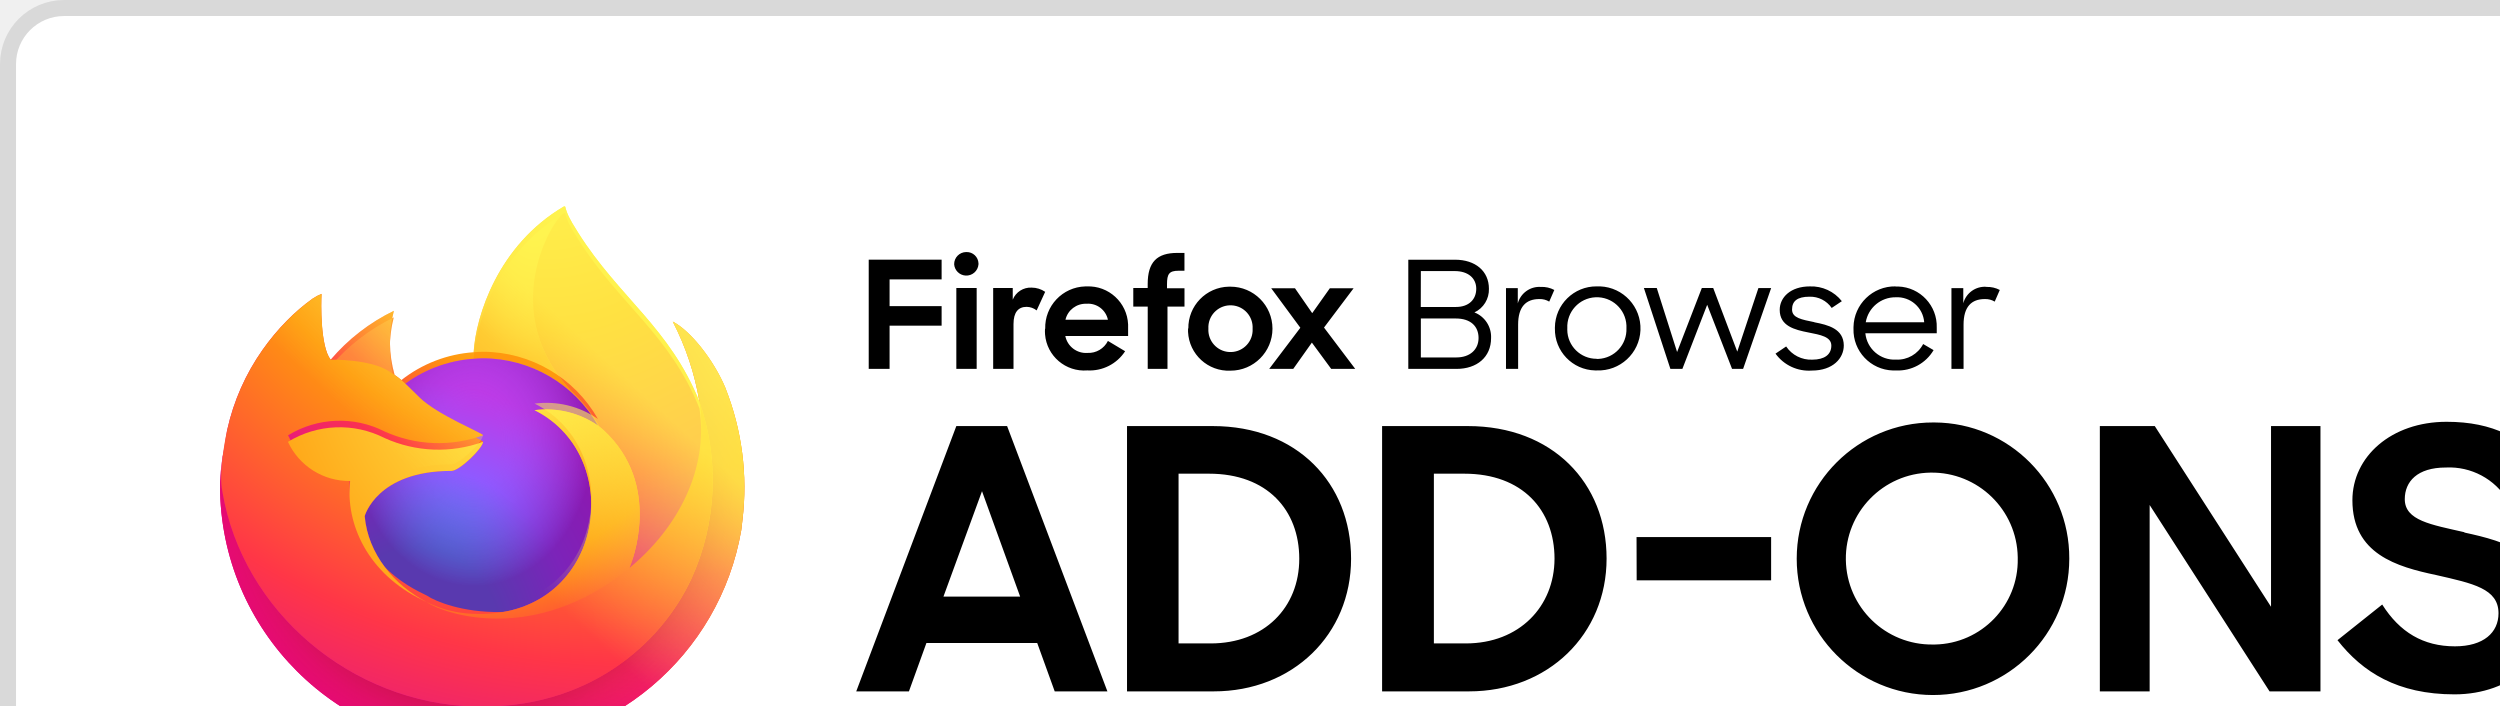
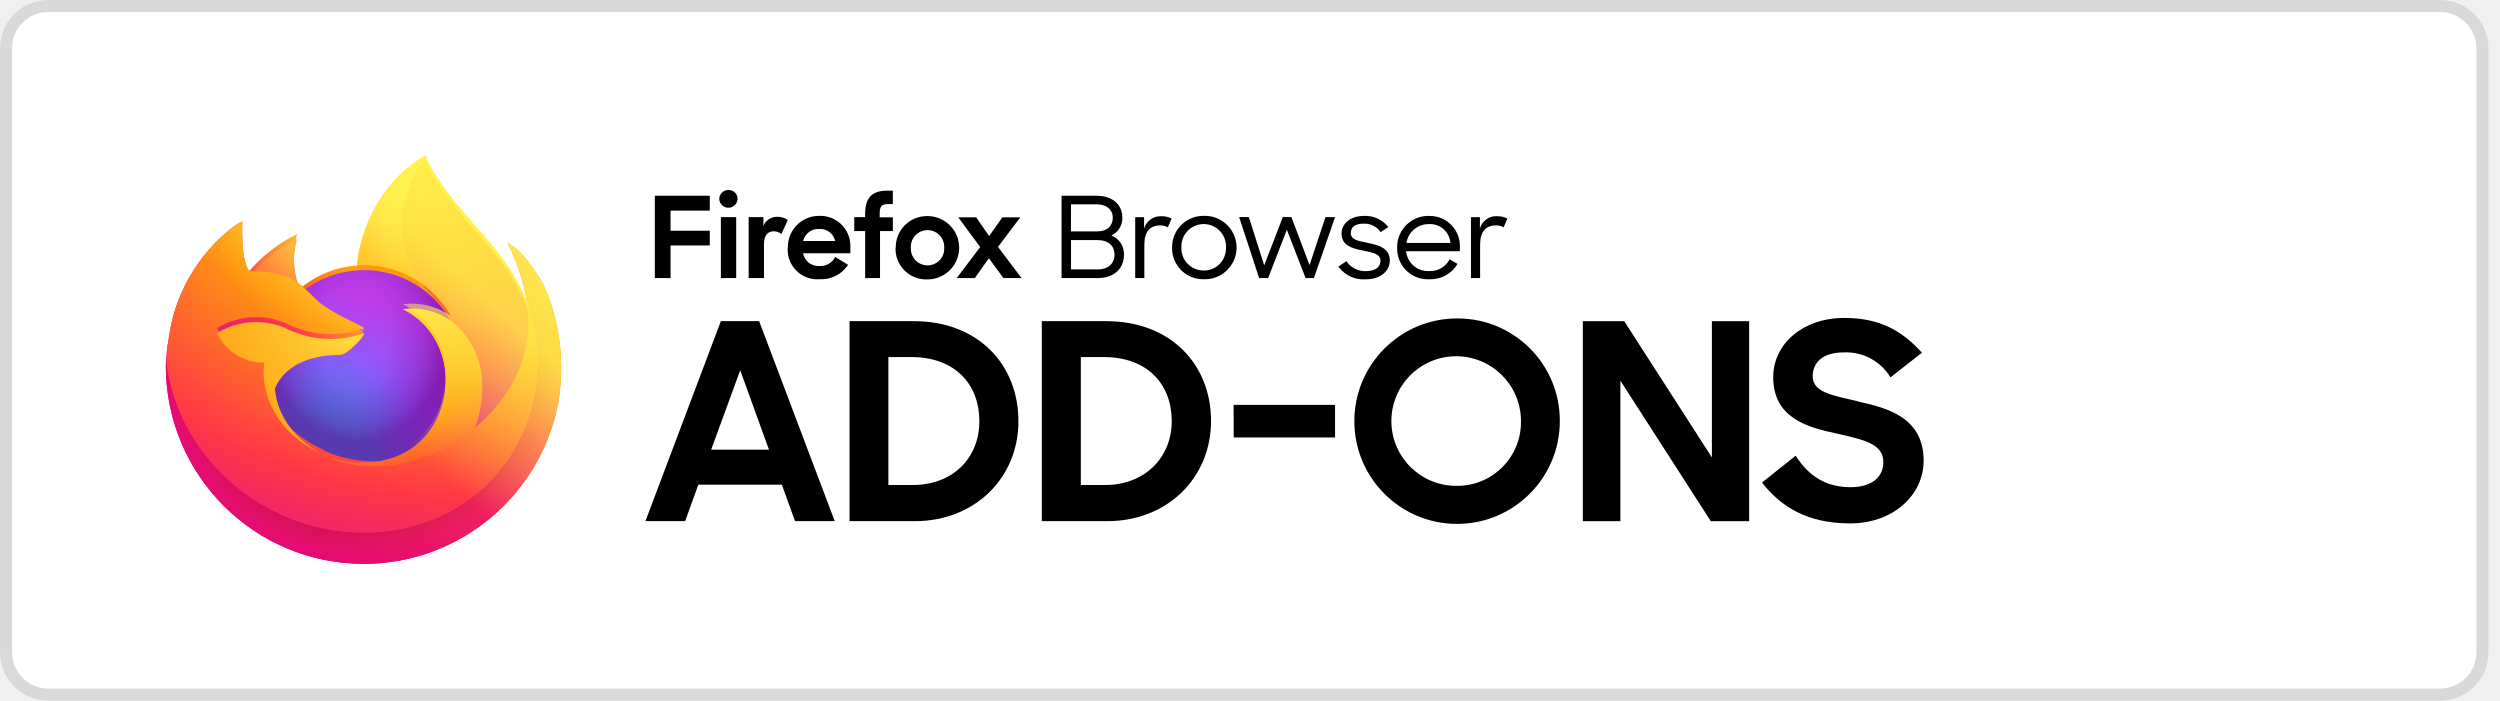
- <svg xmlns="http://www.w3.org/2000/svg" width="156" height="44" viewBox="0 0 156 44" fill="none">
-   <rect x="0.5" y="0.5" width="205" height="57" rx="3.5" fill="white" />
-   <rect x="0.5" y="0.5" width="205" height="57" rx="3.5" stroke="#D9D9D9" />
-   <path d="M45.269 24.216C44.557 22.504 43.114 20.654 41.982 20.069C42.789 21.63 43.349 23.307 43.642 25.042L43.645 25.069C41.792 20.451 38.651 18.589 36.086 14.534C35.954 14.328 35.826 14.118 35.701 13.907C35.637 13.797 35.576 13.683 35.52 13.57C35.414 13.363 35.331 13.146 35.275 12.92C35.275 12.899 35.259 12.88 35.238 12.878C35.229 12.875 35.218 12.875 35.208 12.878C35.206 12.878 35.203 12.882 35.2 12.883C35.197 12.885 35.192 12.888 35.189 12.89L35.195 12.878C31.08 15.288 29.685 19.747 29.555 21.979C27.912 22.093 26.341 22.698 25.046 23.717C24.912 23.603 24.77 23.496 24.624 23.397C24.251 22.09 24.235 20.707 24.578 19.394C23.067 20.126 21.723 21.163 20.635 22.442H20.627C19.978 21.619 20.024 18.906 20.061 18.338C19.869 18.414 19.685 18.512 19.514 18.627C18.941 19.037 18.405 19.496 17.912 19.998C17.35 20.566 16.838 21.182 16.381 21.835C15.328 23.328 14.581 25.016 14.182 26.798L14.16 26.907C14.099 27.246 14.046 27.589 13.998 27.93C13.998 27.942 13.995 27.954 13.995 27.965C13.851 28.71 13.763 29.466 13.73 30.222V30.307C13.738 39.355 21.078 46.683 30.126 46.675C38.094 46.669 44.902 40.93 46.256 33.077C46.283 32.866 46.306 32.656 46.33 32.443C46.667 29.654 46.302 26.826 45.267 24.214L45.269 24.216ZM26.387 37.038C26.464 37.075 26.536 37.115 26.614 37.15L26.626 37.157C26.546 37.118 26.467 37.078 26.387 37.038ZM43.645 25.072V25.056L43.648 25.074H43.645V25.072Z" fill="url(#paint0_linear_4745_283)" />
-   <path d="M45.269 24.216C44.557 22.504 43.114 20.654 41.982 20.069C42.789 21.63 43.349 23.307 43.642 25.042V25.058L43.645 25.075C44.907 28.688 44.725 32.65 43.134 36.131C41.258 40.16 36.712 44.288 29.598 44.088C21.912 43.87 15.142 38.166 13.877 30.696C13.646 29.518 13.877 28.92 13.992 27.963C13.834 28.707 13.746 29.464 13.728 30.224V30.309C13.736 39.357 21.077 46.685 30.125 46.677C38.093 46.67 44.901 40.931 46.254 33.078C46.282 32.867 46.304 32.658 46.328 32.445C46.666 29.656 46.301 26.827 45.266 24.216H45.269Z" fill="url(#paint1_radial_4745_283)" />
-   <path d="M45.269 24.216C44.557 22.504 43.114 20.654 41.982 20.069C42.789 21.63 43.349 23.307 43.642 25.042V25.058L43.645 25.075C44.907 28.688 44.725 32.65 43.134 36.131C41.258 40.16 36.712 44.288 29.598 44.088C21.912 43.87 15.142 38.166 13.877 30.696C13.646 29.518 13.877 28.92 13.992 27.963C13.834 28.707 13.746 29.464 13.728 30.224V30.309C13.736 39.357 21.077 46.685 30.125 46.677C38.093 46.67 44.901 40.931 46.254 33.078C46.282 32.867 46.304 32.658 46.328 32.445C46.666 29.656 46.301 26.827 45.266 24.216H45.269Z" fill="url(#paint2_radial_4745_283)" />
-   <path d="M37.307 26.554C37.342 26.579 37.376 26.603 37.41 26.629C36.998 25.899 36.486 25.23 35.888 24.645C30.797 19.552 34.554 13.603 35.187 13.301L35.194 13.291C31.078 15.701 29.683 20.16 29.554 22.392C29.744 22.379 29.934 22.363 30.13 22.363C33.102 22.368 35.842 23.97 37.307 26.555V26.554Z" fill="url(#paint3_radial_4745_283)" />
-   <path d="M30.141 27.57C30.114 27.978 28.674 29.382 28.171 29.382C23.514 29.382 22.757 32.2 22.757 32.2C22.963 34.573 24.616 36.528 26.616 37.562C26.707 37.608 26.798 37.653 26.893 37.693C27.053 37.763 27.213 37.829 27.374 37.89C28.061 38.133 28.779 38.27 29.506 38.301C37.67 38.683 39.251 28.538 33.36 25.592C34.75 25.411 36.157 25.754 37.31 26.55C35.845 23.965 33.104 22.365 30.133 22.358C29.938 22.358 29.749 22.374 29.557 22.387C27.914 22.501 26.342 23.106 25.048 24.125C25.298 24.336 25.579 24.619 26.173 25.203C27.285 26.298 30.136 27.432 30.142 27.566L30.141 27.57Z" fill="url(#paint4_radial_4745_283)" />
-   <path d="M30.141 27.57C30.114 27.978 28.674 29.382 28.171 29.382C23.514 29.382 22.757 32.2 22.757 32.2C22.963 34.573 24.616 36.528 26.616 37.562C26.707 37.608 26.798 37.653 26.893 37.693C27.053 37.763 27.213 37.829 27.374 37.89C28.061 38.133 28.779 38.27 29.506 38.301C37.67 38.683 39.251 28.538 33.36 25.592C34.75 25.411 36.157 25.754 37.31 26.55C35.845 23.965 33.104 22.365 30.133 22.358C29.938 22.358 29.749 22.374 29.557 22.387C27.914 22.501 26.342 23.106 25.048 24.125C25.298 24.336 25.579 24.619 26.173 25.203C27.285 26.298 30.136 27.432 30.142 27.566L30.141 27.57Z" fill="url(#paint5_radial_4745_283)" />
-   <path d="M24.282 23.584C24.395 23.656 24.509 23.731 24.619 23.808C24.246 22.501 24.23 21.118 24.573 19.805C23.062 20.538 21.718 21.574 20.63 22.853C20.71 22.851 23.086 22.808 24.282 23.586V23.584Z" fill="url(#paint6_radial_4745_283)" />
-   <path d="M13.88 30.696C15.144 38.166 21.915 43.87 29.602 44.088C36.715 44.29 41.259 40.16 43.138 36.131C44.728 32.65 44.91 28.688 43.648 25.075V25.059C43.648 25.046 43.645 25.04 43.648 25.043L43.651 25.07C44.232 28.864 42.302 32.541 39.285 35.027L39.275 35.048C33.397 39.835 27.771 37.936 26.632 37.162C26.552 37.123 26.474 37.083 26.394 37.043C22.966 35.405 21.55 32.282 21.854 29.605C20.192 29.629 18.672 28.672 17.974 27.163C19.803 26.043 22.083 25.95 23.997 26.922C25.936 27.802 28.144 27.89 30.147 27.163C30.141 27.03 27.29 25.894 26.178 24.8C25.584 24.214 25.302 23.933 25.053 23.722C24.918 23.608 24.776 23.501 24.63 23.402C24.518 23.326 24.406 23.251 24.293 23.178C23.098 22.4 20.722 22.443 20.643 22.445H20.635C19.986 21.622 20.032 18.909 20.069 18.341C19.877 18.418 19.693 18.515 19.522 18.63C18.949 19.04 18.413 19.499 17.92 20.002C17.357 20.568 16.843 21.182 16.382 21.835C15.33 23.328 14.582 25.016 14.184 26.798C14.176 26.832 13.594 29.376 13.882 30.696H13.88Z" fill="url(#paint7_radial_4745_283)" />
-   <path d="M35.89 24.643C36.488 25.23 37 25.899 37.411 26.63C37.496 26.694 37.578 26.76 37.656 26.832C41.37 30.256 39.424 35.096 39.278 35.44C42.296 32.954 44.224 29.278 43.645 25.483C41.792 20.864 38.651 19.002 36.086 14.947C35.954 14.741 35.826 14.531 35.701 14.32C35.637 14.21 35.576 14.096 35.52 13.982C35.414 13.776 35.331 13.558 35.275 13.333C35.275 13.312 35.259 13.293 35.238 13.291C35.229 13.288 35.218 13.288 35.208 13.291C35.206 13.291 35.203 13.294 35.2 13.296C35.197 13.298 35.192 13.301 35.189 13.302C34.555 13.603 30.798 19.552 35.891 24.645L35.89 24.643Z" fill="url(#paint8_radial_4745_283)" />
-   <path d="M37.653 26.829C37.574 26.758 37.493 26.691 37.408 26.627C37.374 26.602 37.342 26.578 37.306 26.552C36.154 25.754 34.746 25.413 33.355 25.594C39.248 28.539 37.667 38.685 29.501 38.302C28.774 38.272 28.056 38.134 27.37 37.891C27.21 37.83 27.05 37.765 26.888 37.694C26.795 37.653 26.702 37.608 26.611 37.563L26.622 37.57C27.762 38.347 33.386 40.246 39.266 35.456L39.275 35.435C39.422 35.093 41.368 30.251 37.653 26.83V26.829Z" fill="url(#paint9_radial_4745_283)" />
-   <path d="M22.757 32.202C22.757 32.202 23.514 29.384 28.171 29.384C28.675 29.384 30.115 27.979 30.141 27.571C28.138 28.298 25.93 28.21 23.99 27.33C22.077 26.358 19.797 26.451 17.968 27.571C18.666 29.08 20.186 30.037 21.848 30.013C21.544 32.691 22.96 35.814 26.387 37.451C26.464 37.488 26.536 37.528 26.614 37.563C24.614 36.53 22.962 34.576 22.755 32.203L22.757 32.202Z" fill="url(#paint10_radial_4745_283)" />
-   <path d="M45.269 24.216C44.557 22.504 43.114 20.654 41.982 20.069C42.789 21.63 43.349 23.307 43.642 25.042L43.645 25.069C41.792 20.451 38.651 18.589 36.086 14.534C35.954 14.328 35.826 14.118 35.701 13.907C35.637 13.797 35.576 13.683 35.52 13.57C35.414 13.363 35.331 13.146 35.275 12.92C35.275 12.899 35.259 12.88 35.238 12.878C35.229 12.875 35.218 12.875 35.208 12.878C35.206 12.878 35.203 12.882 35.2 12.883C35.197 12.885 35.192 12.888 35.189 12.89L35.195 12.878C31.08 15.288 29.685 19.747 29.555 21.979C29.746 21.966 29.936 21.95 30.131 21.95C33.104 21.955 35.843 23.557 37.309 26.142C36.157 25.344 34.749 25.003 33.358 25.184C39.251 28.13 37.67 38.275 29.504 37.893C28.778 37.862 28.059 37.725 27.373 37.482C27.213 37.421 27.053 37.355 26.891 37.285C26.798 37.243 26.706 37.198 26.614 37.154L26.626 37.16C26.546 37.122 26.467 37.082 26.387 37.042C26.464 37.078 26.536 37.118 26.614 37.154C24.614 36.12 22.962 34.165 22.755 31.792C22.755 31.792 23.512 28.974 28.17 28.974C28.674 28.974 30.114 27.57 30.139 27.162C30.133 27.029 27.282 25.893 26.17 24.798C25.576 24.213 25.294 23.931 25.045 23.72C24.91 23.606 24.768 23.499 24.622 23.4C24.25 22.093 24.234 20.71 24.576 19.397C23.066 20.13 21.722 21.166 20.634 22.445H20.626C19.976 21.622 20.022 18.909 20.059 18.341C19.867 18.418 19.683 18.515 19.512 18.63C18.939 19.04 18.403 19.499 17.91 20.002C17.349 20.57 16.837 21.186 16.379 21.838C15.326 23.331 14.579 25.019 14.181 26.802L14.158 26.91C14.128 27.054 13.989 27.787 13.97 27.944C13.97 27.955 13.97 27.931 13.97 27.944C13.843 28.699 13.763 29.462 13.728 30.227V30.312C13.736 39.36 21.077 46.688 30.125 46.68C38.093 46.674 44.901 40.934 46.254 33.082C46.282 32.87 46.304 32.661 46.328 32.448C46.666 29.659 46.301 26.83 45.266 24.219L45.269 24.216Z" fill="url(#paint11_linear_4745_283)" />
-   <path d="M54.21 16.202H58.757V17.435H55.51V19.101H58.757V20.322H55.51V23.018H54.208V16.2L54.21 16.202ZM60.304 15.728C60.707 15.715 61.045 16.034 61.058 16.437C61.058 16.456 61.058 16.474 61.058 16.493C61.026 16.912 60.661 17.226 60.242 17.195C59.866 17.166 59.568 16.869 59.539 16.493C59.534 16.075 59.869 15.733 60.288 15.728C60.294 15.728 60.299 15.728 60.306 15.728H60.304ZM59.675 17.973H60.944V23.019H59.675V17.973ZM64.688 19.371C64.51 19.23 64.29 19.15 64.062 19.147C63.542 19.147 63.243 19.485 63.243 20.221V23.019H61.974V17.973H63.195V18.699C63.387 18.222 63.861 17.92 64.374 17.947C64.675 17.947 64.97 18.04 65.219 18.21L64.686 19.371H64.688ZM65.221 20.517C65.181 19.096 66.301 17.912 67.722 17.872C67.752 17.872 67.781 17.872 67.811 17.872C69.181 17.814 70.336 18.878 70.394 20.248C70.397 20.31 70.397 20.374 70.394 20.438V20.966H66.475C66.606 21.619 67.202 22.072 67.866 22.022C68.398 22.046 68.896 21.752 69.134 21.274L70.208 21.917C69.693 22.709 68.794 23.166 67.85 23.114C66.499 23.221 65.318 22.214 65.211 20.864C65.202 20.749 65.202 20.634 65.208 20.518H65.221V20.517ZM66.488 19.95H69.134C69.002 19.33 68.429 18.902 67.795 18.954C67.176 18.93 66.626 19.347 66.485 19.95H66.49H66.488ZM70.715 17.973H71.616V17.723C71.616 16.354 72.195 15.782 73.462 15.782H73.91V16.894H73.547C72.952 16.894 72.821 17.098 72.821 17.739V17.989H73.912V19.13H72.851V23.018H71.618V19.13H70.717V17.971L70.715 17.973ZM74.152 20.509C74.128 19.085 75.264 17.912 76.686 17.888C76.718 17.888 76.749 17.888 76.781 17.888C78.229 17.888 79.402 19.061 79.402 20.509C79.402 21.957 78.229 23.13 76.781 23.13C75.381 23.192 74.197 22.107 74.134 20.709C74.131 20.634 74.131 20.558 74.134 20.485L74.152 20.51V20.509ZM78.163 20.509C78.205 19.747 77.622 19.094 76.859 19.053C76.098 19.011 75.445 19.594 75.403 20.357C75.4 20.408 75.4 20.459 75.403 20.51C75.362 21.272 75.944 21.925 76.707 21.966C77.469 22.008 78.122 21.426 78.163 20.662C78.166 20.611 78.166 20.56 78.163 20.509ZM81.142 20.453L79.325 17.989H80.808L81.882 19.541L82.981 17.989H84.464L82.618 20.44L84.566 23.018H83.066L81.861 21.378L80.699 23.018H79.198L81.142 20.451V20.453ZM92.005 19.494C92.573 19.227 92.928 18.648 92.909 18.019C92.909 16.917 92.064 16.206 90.795 16.206H87.878V23.019H90.888C92.157 23.019 93.043 22.288 93.043 21.096C93.075 20.395 92.658 19.75 92.003 19.494H92.005ZM88.661 16.915H90.774C91.619 16.915 92.118 17.363 92.118 18.018C92.118 18.672 91.67 19.155 90.85 19.155H88.656L88.661 16.915ZM90.88 22.304H88.661V19.874H90.846C91.776 19.874 92.262 20.368 92.262 21.091C92.262 21.814 91.722 22.304 90.88 22.304ZM94.71 18.923V17.981H93.974V23.019H94.731V20.259C94.731 19.147 95.213 18.661 96.054 18.661C96.272 18.653 96.486 18.709 96.672 18.821L96.989 18.094C96.73 17.955 96.437 17.89 96.144 17.904C95.483 17.862 94.885 18.293 94.71 18.931V18.923ZM99.638 17.87C98.21 17.856 97.04 19.003 97.026 20.432C97.026 20.451 97.026 20.472 97.026 20.491C96.995 21.91 98.12 23.085 99.539 23.115C99.571 23.115 99.605 23.115 99.637 23.115C101.085 23.173 102.307 22.046 102.365 20.598C102.422 19.15 101.296 17.928 99.848 17.87C99.778 17.867 99.707 17.867 99.637 17.87H99.638ZM99.638 22.389C98.63 22.397 97.806 21.586 97.798 20.578C97.798 20.546 97.798 20.514 97.8 20.483C97.752 19.464 98.538 18.598 99.557 18.55C100.576 18.502 101.442 19.288 101.49 20.307C101.493 20.366 101.493 20.426 101.49 20.483C101.531 21.498 100.744 22.354 99.728 22.397C99.698 22.397 99.667 22.398 99.638 22.397V22.389ZM108.405 21.941L106.904 17.971H106.194L104.651 21.965L103.382 17.971H102.579L104.232 23.018H104.981L106.528 19.019L108.08 23.018H108.77L110.52 17.974H109.725L108.406 21.939L108.405 21.941ZM113.214 20.102C112.429 19.942 111.824 19.84 111.824 19.317C111.824 18.794 112.141 18.514 112.915 18.514C113.466 18.499 113.984 18.763 114.298 19.216L114.931 18.794C114.451 18.184 113.707 17.842 112.931 17.872C111.739 17.872 111.054 18.552 111.054 19.334C111.054 20.344 111.981 20.578 112.846 20.746C113.586 20.893 114.275 21.008 114.275 21.565C114.275 22.122 113.853 22.443 113.083 22.443C112.434 22.47 111.818 22.158 111.456 21.619L110.792 22.067C111.314 22.789 112.173 23.189 113.062 23.123C114.381 23.123 115.053 22.35 115.053 21.555C115.045 20.52 114.08 20.275 113.214 20.11V20.102ZM118.286 17.87C116.858 17.846 115.682 18.986 115.658 20.414C115.658 20.446 115.658 20.48 115.658 20.512C115.619 21.912 116.722 23.078 118.122 23.118C118.186 23.12 118.251 23.118 118.315 23.117C119.27 23.16 120.171 22.672 120.656 21.848L120.005 21.467C119.68 22.094 119.019 22.474 118.314 22.44C117.338 22.493 116.494 21.768 116.398 20.795H120.853V20.448C120.898 19.074 119.821 17.923 118.446 17.878C118.394 17.877 118.341 17.877 118.288 17.878L118.283 17.87H118.286ZM116.422 20.11C116.576 19.203 117.366 18.542 118.286 18.55C119.206 18.498 120 19.19 120.07 20.11H116.422ZM123.946 17.896C123.283 17.853 122.682 18.282 122.509 18.923V17.981H121.77V23.019H122.526V20.259C122.526 19.147 123.013 18.661 123.853 18.661C124.07 18.653 124.285 18.709 124.47 18.821L124.787 18.094C124.53 17.958 124.242 17.893 123.95 17.904L123.946 17.896ZM59.675 26.586L53.429 43.142H56.717L57.808 40.125H64.723L65.814 43.142H69.102L62.843 26.586H59.677H59.675ZM58.872 37.226L61.277 30.65L63.656 37.226H58.872ZM75.677 26.586H70.326V43.142H75.736C80.677 43.142 84.307 39.584 84.307 34.867C84.307 30.15 80.934 26.587 75.677 26.587V26.586ZM75.542 40.15H73.542V29.558H75.448C79.075 29.558 81.074 31.829 81.074 34.867C81.074 37.906 78.898 40.15 75.541 40.15H75.542ZM91.603 26.586H86.243V43.142H91.662C96.608 43.142 100.251 39.584 100.251 34.854C100.251 30.125 96.87 26.587 91.595 26.587H91.603V26.586ZM91.469 40.15H89.474V29.558H91.376C95.006 29.558 97.002 31.829 97.002 34.867C96.994 37.838 94.816 40.15 91.461 40.15H91.469ZM102.128 36.214H110.518V33.514H102.12L102.128 36.214ZM120.624 26.362C115.928 26.36 112.118 30.165 112.115 34.861C112.114 39.557 115.918 43.366 120.614 43.37C125.31 43.371 129.12 39.566 129.123 34.87C129.123 34.864 129.123 34.859 129.123 34.853C129.144 30.184 125.376 26.382 120.709 26.362C120.68 26.362 120.653 26.362 120.624 26.362ZM120.624 40.218C117.662 40.262 115.226 37.896 115.181 34.934C115.136 31.973 117.502 29.536 120.464 29.491C123.426 29.446 125.862 31.813 125.907 34.774C125.907 34.802 125.907 34.827 125.907 34.854C125.962 37.763 123.646 40.163 120.739 40.218C120.701 40.218 120.662 40.218 120.624 40.218ZM141.71 37.859L134.458 26.587H131.03V43.144H134.138V31.512L141.622 43.144H144.797V26.587H141.712V37.859H141.71ZM153.778 33.21C151.71 32.736 150.058 32.486 150.058 31.147C150.058 30.061 150.827 29.173 152.619 29.173C154.194 29.094 155.683 29.888 156.494 31.24L159.102 29.198C157.411 27.339 155.59 26.32 152.666 26.32C149.216 26.32 146.79 28.496 146.79 31.214C146.79 34.571 149.558 35.365 152.027 35.885C154.318 36.41 155.907 36.73 155.907 38.269C155.907 39.469 154.978 40.331 153.186 40.331C151.211 40.331 149.741 39.448 148.65 37.723L145.859 39.947C147.422 41.942 149.6 43.328 153.163 43.328C156.726 43.328 159.242 40.974 159.242 38.138C159.242 34.592 156.312 33.776 153.776 33.23V33.21H153.778Z" fill="black" />
+ <svg xmlns="http://www.w3.org/2000/svg" width="157" height="44" viewBox="0 0 157 44" fill="none">
+   <rect x="0.379" y="0.379" width="155.517" height="43.241" rx="2.655" fill="white" />
+   <rect x="0.379" y="0.379" width="155.517" height="43.241" rx="2.655" stroke="#D9D9D9" stroke-width="0.759" />
+   <path d="M34.342 18.371C33.802 17.072 32.707 15.669 31.849 15.225C32.461 16.409 32.885 17.681 33.107 18.997L33.11 19.018C31.704 15.515 29.322 14.102 27.376 11.026C27.275 10.87 27.178 10.71 27.083 10.55C27.035 10.466 26.989 10.38 26.946 10.294C26.866 10.138 26.803 9.973 26.761 9.801C26.761 9.786 26.748 9.771 26.733 9.77C26.725 9.767 26.717 9.767 26.709 9.77C26.708 9.77 26.706 9.772 26.703 9.773C26.701 9.775 26.697 9.777 26.695 9.778L26.7 9.77C23.578 11.598 22.52 14.981 22.421 16.674C21.175 16.76 19.983 17.219 19.001 17.992C18.899 17.906 18.791 17.825 18.68 17.749C18.398 16.758 18.385 15.709 18.645 14.712C17.499 15.268 16.48 16.055 15.654 17.025H15.648C15.155 16.401 15.191 14.342 15.219 13.911C15.073 13.97 14.933 14.044 14.803 14.131C14.369 14.442 13.962 14.79 13.588 15.171C13.162 15.602 12.774 16.069 12.427 16.565C11.628 17.697 11.061 18.978 10.759 20.33L10.742 20.412C10.696 20.67 10.656 20.929 10.62 21.188C10.62 21.198 10.617 21.206 10.617 21.215C10.508 21.78 10.441 22.353 10.416 22.927V22.992C10.422 29.856 15.991 35.415 22.855 35.409C28.899 35.404 34.064 31.05 35.091 25.093C35.111 24.933 35.128 24.773 35.147 24.612C35.403 22.496 35.126 20.351 34.341 18.369L34.342 18.371ZM20.018 28.098C20.076 28.126 20.131 28.156 20.19 28.183L20.199 28.188C20.138 28.159 20.079 28.128 20.018 28.098ZM33.11 19.02V19.008L33.112 19.021H33.11V19.02Z" fill="url(#paint0_linear_4745_283)" />
+   <path d="M34.342 18.371C33.802 17.072 32.707 15.669 31.849 15.225C32.461 16.409 32.885 17.681 33.107 18.997V19.009L33.11 19.023C34.068 21.763 33.929 24.769 32.723 27.41C31.299 30.466 27.851 33.598 22.454 33.446C16.623 33.281 11.487 28.954 10.527 23.287C10.352 22.393 10.527 21.939 10.615 21.213C10.494 21.778 10.428 22.352 10.414 22.929V22.993C10.42 29.857 15.989 35.416 22.853 35.41C28.898 35.405 34.063 31.051 35.09 25.094C35.11 24.934 35.127 24.775 35.145 24.613C35.401 22.498 35.125 20.352 34.339 18.371H34.342Z" fill="url(#paint1_radial_4745_283)" />
+   <path d="M34.342 18.371C33.802 17.072 32.707 15.669 31.849 15.225C32.461 16.409 32.885 17.681 33.107 18.997V19.009L33.11 19.023C34.068 21.763 33.929 24.769 32.723 27.41C31.299 30.466 27.851 33.598 22.454 33.446C16.623 33.281 11.487 28.954 10.527 23.287C10.352 22.393 10.527 21.939 10.615 21.213C10.494 21.778 10.428 22.352 10.414 22.929V22.993C10.42 29.857 15.989 35.416 22.853 35.41C28.898 35.405 34.063 31.051 35.09 25.094C35.11 24.934 35.127 24.775 35.145 24.613C35.401 22.498 35.125 20.352 34.339 18.371H34.342Z" fill="url(#paint2_radial_4745_283)" />
+   <path d="M28.302 20.144C28.329 20.164 28.354 20.182 28.38 20.201C28.068 19.648 27.679 19.14 27.225 18.696C23.363 14.833 26.213 10.32 26.694 10.09L26.699 10.083C23.577 11.911 22.518 15.294 22.42 16.987C22.564 16.977 22.709 16.965 22.857 16.965C25.112 16.969 27.19 18.184 28.302 20.145V20.144Z" fill="url(#paint3_radial_4745_283)" />
+   <path d="M22.865 20.915C22.845 21.224 21.752 22.29 21.371 22.29C17.838 22.29 17.264 24.428 17.264 24.428C17.42 26.228 18.674 27.711 20.192 28.495C20.261 28.53 20.33 28.564 20.401 28.595C20.523 28.648 20.644 28.698 20.767 28.744C21.288 28.928 21.832 29.033 22.384 29.056C28.578 29.346 29.777 21.649 25.308 19.415C26.362 19.277 27.429 19.537 28.305 20.142C27.193 18.18 25.113 16.966 22.859 16.962C22.711 16.962 22.568 16.974 22.422 16.983C21.176 17.07 19.984 17.528 19.002 18.302C19.191 18.462 19.405 18.677 19.855 19.12C20.699 19.95 22.862 20.811 22.867 20.912L22.865 20.915Z" fill="url(#paint4_radial_4745_283)" />
+   <path d="M22.865 20.915C22.845 21.224 21.752 22.29 21.371 22.29C17.838 22.29 17.264 24.428 17.264 24.428C17.42 26.228 18.674 27.711 20.192 28.495C20.261 28.53 20.33 28.564 20.401 28.595C20.523 28.648 20.644 28.698 20.767 28.744C21.288 28.928 21.832 29.033 22.384 29.056C28.578 29.346 29.777 21.649 25.308 19.415C26.362 19.277 27.429 19.537 28.305 20.142C27.193 18.18 25.113 16.966 22.859 16.962C22.711 16.962 22.568 16.974 22.422 16.983C21.176 17.07 19.984 17.528 19.002 18.302C19.191 18.462 19.405 18.677 19.855 19.12C20.699 19.95 22.862 20.811 22.867 20.912L22.865 20.915Z" fill="url(#paint5_radial_4745_283)" />
+   <path d="M18.421 17.891C18.507 17.946 18.593 18.003 18.677 18.061C18.394 17.07 18.382 16.021 18.642 15.024C17.496 15.58 16.476 16.367 15.651 17.337C15.711 17.335 17.514 17.303 18.421 17.892V17.891Z" fill="url(#paint6_radial_4745_283)" />
+   <path d="M10.53 23.287C11.489 28.954 16.625 33.281 22.456 33.446C27.853 33.599 31.3 30.466 32.725 27.41C33.932 24.769 34.07 21.763 33.112 19.023V19.01C33.112 19.001 33.11 18.996 33.112 18.998L33.115 19.019C33.555 21.897 32.092 24.686 29.802 26.572L29.795 26.588C25.335 30.22 21.068 28.779 20.204 28.192C20.143 28.162 20.084 28.132 20.023 28.102C17.423 26.859 16.349 24.489 16.579 22.459C15.318 22.477 14.165 21.751 13.636 20.607C15.023 19.757 16.753 19.686 18.204 20.423C19.676 21.091 21.351 21.158 22.87 20.607C22.866 20.506 20.703 19.644 19.859 18.814C19.409 18.369 19.195 18.156 19.006 17.996C18.904 17.91 18.796 17.828 18.685 17.753C18.6 17.696 18.515 17.639 18.429 17.583C17.522 16.993 15.72 17.026 15.66 17.027H15.654C15.162 16.403 15.197 14.345 15.225 13.914C15.079 13.972 14.939 14.046 14.809 14.133C14.375 14.444 13.968 14.793 13.595 15.174C13.167 15.603 12.778 16.069 12.428 16.565C11.629 17.697 11.062 18.978 10.76 20.33C10.754 20.355 10.312 22.285 10.531 23.287H10.53Z" fill="url(#paint7_radial_4745_283)" />
+   <path d="M27.227 18.695C27.681 19.14 28.069 19.648 28.381 20.202C28.445 20.251 28.507 20.301 28.567 20.355C31.384 22.953 29.908 26.625 29.797 26.886C32.087 24.999 33.549 22.211 33.11 19.332C31.704 15.828 29.322 14.415 27.376 11.339C27.275 11.183 27.178 11.024 27.083 10.864C27.035 10.78 26.989 10.694 26.946 10.607C26.866 10.451 26.803 10.286 26.761 10.115C26.761 10.099 26.748 10.084 26.733 10.083C26.725 10.081 26.717 10.081 26.709 10.083C26.708 10.083 26.706 10.085 26.703 10.087C26.701 10.088 26.697 10.09 26.695 10.091C26.214 10.32 23.364 14.833 27.228 18.696L27.227 18.695Z" fill="url(#paint8_radial_4745_283)" />
+   <path d="M28.564 20.353C28.505 20.299 28.443 20.248 28.378 20.2C28.353 20.18 28.329 20.162 28.301 20.143C27.427 19.537 26.359 19.279 25.304 19.416C29.774 21.651 28.575 29.347 22.38 29.057C21.829 29.034 21.284 28.93 20.763 28.745C20.642 28.699 20.52 28.649 20.398 28.596C20.327 28.564 20.257 28.53 20.188 28.496L20.196 28.501C21.061 29.091 25.327 30.532 29.788 26.898L29.795 26.882C29.907 26.622 31.383 22.949 28.564 20.354V20.353Z" fill="url(#paint9_radial_4745_283)" />
+   <path d="M17.264 24.429C17.264 24.429 17.838 22.291 21.371 22.291C21.754 22.291 22.846 21.226 22.866 20.916C21.346 21.467 19.671 21.4 18.2 20.733C16.748 19.996 15.018 20.066 13.631 20.916C14.16 22.061 15.313 22.787 16.574 22.768C16.344 24.8 17.418 27.169 20.018 28.411C20.076 28.439 20.131 28.47 20.19 28.496C18.673 27.712 17.419 26.23 17.263 24.43L17.264 24.429Z" fill="url(#paint10_radial_4745_283)" />
+   <path d="M34.342 18.371C33.802 17.072 32.707 15.669 31.849 15.225C32.461 16.409 32.885 17.681 33.107 18.997L33.11 19.018C31.704 15.515 29.322 14.102 27.376 11.026C27.275 10.87 27.178 10.71 27.083 10.55C27.035 10.466 26.989 10.38 26.946 10.294C26.866 10.138 26.803 9.973 26.761 9.801C26.761 9.786 26.748 9.771 26.733 9.77C26.725 9.767 26.717 9.767 26.709 9.77C26.708 9.77 26.706 9.772 26.703 9.773C26.701 9.775 26.697 9.777 26.695 9.778L26.7 9.77C23.578 11.598 22.52 14.981 22.421 16.674C22.566 16.664 22.71 16.652 22.858 16.652C25.113 16.656 27.191 17.871 28.303 19.832C27.429 19.227 26.361 18.968 25.306 19.105C29.777 21.34 28.578 29.036 22.382 28.746C21.831 28.723 21.286 28.619 20.766 28.434C20.644 28.388 20.523 28.338 20.4 28.285C20.33 28.253 20.259 28.22 20.19 28.186L20.199 28.19C20.138 28.161 20.079 28.131 20.018 28.101C20.076 28.128 20.131 28.159 20.19 28.186C18.673 27.401 17.419 25.918 17.263 24.118C17.263 24.118 17.837 21.981 21.37 21.981C21.752 21.981 22.845 20.915 22.864 20.605C22.859 20.505 20.696 19.643 19.853 18.813C19.402 18.368 19.189 18.155 19 17.994C18.898 17.908 18.79 17.827 18.679 17.752C18.396 16.76 18.384 15.711 18.644 14.715C17.498 15.271 16.478 16.057 15.653 17.027H15.647C15.154 16.403 15.189 14.345 15.217 13.914C15.072 13.972 14.932 14.046 14.802 14.133C14.368 14.444 13.961 14.793 13.587 15.174C13.161 15.604 12.773 16.072 12.426 16.567C11.627 17.7 11.06 18.98 10.758 20.332L10.741 20.415C10.718 20.524 10.612 21.08 10.598 21.199C10.598 21.207 10.598 21.189 10.598 21.199C10.502 21.772 10.441 22.351 10.414 22.931V22.995C10.42 29.859 15.989 35.419 22.853 35.412C28.898 35.408 34.063 31.054 35.09 25.096C35.11 24.936 35.127 24.777 35.145 24.616C35.401 22.5 35.125 20.354 34.339 18.373L34.342 18.371Z" fill="url(#paint11_linear_4745_283)" />
+   <path d="M41.124 12.291H44.574V13.227H42.111V14.49H44.574V15.416H42.111V17.462H41.123V12.29L41.124 12.291ZM45.748 11.932C46.054 11.922 46.31 12.164 46.32 12.469C46.32 12.484 46.32 12.497 46.32 12.512C46.295 12.83 46.019 13.068 45.7 13.045C45.415 13.023 45.19 12.797 45.168 12.512C45.164 12.195 45.418 11.935 45.736 11.932C45.741 11.932 45.744 11.932 45.749 11.932H45.748ZM45.271 13.635H46.233V17.463H45.271V13.635ZM49.074 14.695C48.939 14.589 48.771 14.528 48.599 14.525C48.205 14.525 47.978 14.782 47.978 15.34V17.463H47.015V13.635H47.941V14.186C48.087 13.824 48.446 13.595 48.836 13.615C49.064 13.615 49.287 13.685 49.477 13.814L49.072 14.695H49.074ZM49.478 15.565C49.447 14.487 50.297 13.588 51.375 13.558C51.398 13.558 51.42 13.558 51.443 13.558C52.482 13.514 53.358 14.322 53.402 15.361C53.404 15.408 53.404 15.457 53.402 15.505V15.906H50.429C50.529 16.401 50.98 16.744 51.484 16.707C51.888 16.725 52.266 16.502 52.447 16.139L53.261 16.627C52.87 17.227 52.188 17.575 51.472 17.535C50.448 17.616 49.552 16.852 49.471 15.828C49.463 15.741 49.463 15.653 49.468 15.566H49.478V15.565ZM50.439 15.135H52.447C52.346 14.664 51.911 14.34 51.431 14.379C50.961 14.36 50.544 14.677 50.437 15.135H50.44H50.439ZM53.646 13.635H54.329V13.445C54.329 12.406 54.769 11.973 55.73 11.973H56.07V12.816H55.794C55.343 12.816 55.243 12.971 55.243 13.457V13.647H56.071V14.512H55.266V17.462H54.331V14.512H53.647V13.633L53.646 13.635ZM56.253 15.558C56.235 14.478 57.097 13.588 58.176 13.57C58.2 13.57 58.223 13.57 58.248 13.57C59.346 13.57 60.236 14.46 60.236 15.558C60.236 16.657 59.346 17.547 58.248 17.547C57.185 17.594 56.287 16.771 56.24 15.71C56.237 15.653 56.237 15.596 56.24 15.54L56.253 15.56V15.558ZM59.296 15.558C59.328 14.981 58.886 14.485 58.307 14.454C57.729 14.422 57.234 14.864 57.202 15.443C57.2 15.482 57.2 15.521 57.202 15.56C57.171 16.137 57.613 16.633 58.192 16.664C58.769 16.696 59.265 16.254 59.296 15.675C59.299 15.636 59.299 15.597 59.296 15.558ZM61.556 15.516L60.177 13.647H61.303L62.117 14.824L62.951 13.647H64.076L62.675 15.506L64.154 17.462H63.015L62.101 16.218L61.22 17.462H60.081L61.556 15.515V15.516ZM69.797 14.789C70.228 14.586 70.497 14.147 70.483 13.67C70.483 12.834 69.842 12.294 68.879 12.294H66.666V17.463H68.95C69.912 17.463 70.585 16.908 70.585 16.004C70.609 15.472 70.292 14.983 69.796 14.789H69.797ZM67.26 12.832H68.863C69.504 12.832 69.883 13.172 69.883 13.669C69.883 14.165 69.543 14.532 68.92 14.532H67.256L67.26 12.832ZM68.943 16.92H67.26V15.077H68.918C69.623 15.077 69.992 15.452 69.992 16C69.992 16.549 69.582 16.92 68.943 16.92ZM71.849 14.356V13.641H71.291V17.463H71.865V15.369C71.865 14.525 72.23 14.156 72.869 14.156C73.034 14.15 73.197 14.193 73.337 14.278L73.578 13.727C73.381 13.621 73.159 13.572 72.937 13.582C72.436 13.551 71.982 13.877 71.849 14.362V14.356ZM75.588 13.557C74.504 13.546 73.617 14.416 73.606 15.5C73.606 15.515 73.606 15.53 73.606 15.545C73.583 16.622 74.436 17.513 75.513 17.536C75.537 17.536 75.562 17.536 75.587 17.536C76.685 17.579 77.612 16.725 77.656 15.626C77.7 14.528 76.845 13.601 75.747 13.557C75.693 13.555 75.64 13.555 75.587 13.557H75.588ZM75.588 16.985C74.823 16.991 74.198 16.375 74.192 15.611C74.192 15.586 74.192 15.562 74.193 15.539C74.157 14.766 74.753 14.109 75.526 14.073C76.299 14.036 76.956 14.632 76.992 15.405C76.995 15.45 76.995 15.495 76.992 15.539C77.024 16.309 76.427 16.958 75.656 16.991C75.633 16.991 75.61 16.992 75.588 16.991V16.985ZM82.238 16.645L81.1 13.633H80.561L79.391 16.663L78.428 13.633H77.819L79.073 17.462H79.641L80.814 14.428L81.992 17.462H82.515L83.843 13.636H83.24L82.239 16.644L82.238 16.645ZM85.887 15.25C85.291 15.129 84.832 15.051 84.832 14.654C84.832 14.257 85.072 14.045 85.66 14.045C86.077 14.034 86.471 14.234 86.709 14.578L87.189 14.257C86.825 13.795 86.261 13.535 85.672 13.558C84.768 13.558 84.248 14.074 84.248 14.668C84.248 15.433 84.951 15.611 85.608 15.738C86.168 15.85 86.692 15.937 86.692 16.36C86.692 16.782 86.371 17.026 85.787 17.026C85.294 17.047 84.827 16.81 84.553 16.401L84.049 16.741C84.445 17.288 85.097 17.591 85.772 17.542C86.772 17.542 87.281 16.956 87.281 16.352C87.275 15.567 86.543 15.381 85.887 15.256V15.25ZM89.734 13.557C88.651 13.539 87.758 14.403 87.74 15.487C87.74 15.511 87.74 15.537 87.74 15.561C87.711 16.623 88.547 17.508 89.609 17.538C89.658 17.539 89.708 17.538 89.756 17.537C90.481 17.57 91.164 17.2 91.532 16.574L91.038 16.285C90.792 16.761 90.29 17.049 89.755 17.023C89.015 17.064 88.375 16.514 88.302 15.776H91.681V15.512C91.715 14.47 90.898 13.597 89.856 13.563C89.816 13.562 89.776 13.562 89.736 13.563L89.732 13.557H89.734ZM88.32 15.256C88.437 14.568 89.037 14.067 89.734 14.073C90.432 14.033 91.034 14.558 91.088 15.256H88.32ZM94.028 13.576C93.525 13.543 93.069 13.869 92.938 14.356V13.641H92.377V17.463H92.951V15.369C92.951 14.525 93.32 14.156 93.957 14.156C94.122 14.15 94.285 14.193 94.426 14.278L94.666 13.727C94.471 13.624 94.252 13.574 94.031 13.582L94.028 13.576ZM45.271 20.168L40.532 32.729H43.026L43.854 30.439H49.1L49.928 32.729H52.422L47.674 20.168H45.272H45.271ZM44.661 28.24L46.486 23.252L48.291 28.24H44.661ZM57.41 20.168H53.351V32.729H57.455C61.203 32.729 63.957 30.029 63.957 26.451C63.957 22.873 61.398 20.17 57.41 20.17V20.168ZM57.308 30.459H55.791V22.424H57.236C59.988 22.424 61.504 24.146 61.504 26.451C61.504 28.756 59.853 30.459 57.307 30.459H57.308ZM69.492 20.168H65.426V32.729H69.537C73.289 32.729 76.053 30.029 76.053 26.441C76.053 22.853 73.488 20.17 69.486 20.17H69.492V20.168ZM69.39 30.459H67.876V22.424H69.32C72.074 22.424 73.587 24.146 73.587 26.451C73.581 28.705 71.929 30.459 69.384 30.459H69.39ZM77.476 27.473H83.841V25.424H77.47L77.476 27.473ZM91.508 19.998C87.945 19.997 85.055 22.884 85.053 26.446C85.052 30.009 87.938 32.899 91.501 32.901C95.063 32.902 97.953 30.016 97.956 26.453C97.956 26.449 97.956 26.445 97.956 26.44C97.971 22.898 95.113 20.014 91.572 19.998C91.55 19.998 91.53 19.998 91.508 19.998ZM91.508 30.51C89.261 30.544 87.412 28.749 87.379 26.502C87.345 24.255 89.14 22.407 91.386 22.373C93.633 22.339 95.482 24.134 95.516 26.381C95.516 26.401 95.516 26.421 95.516 26.441C95.557 28.648 93.801 30.469 91.595 30.51C91.566 30.51 91.537 30.51 91.508 30.51ZM107.504 28.721L102.002 20.17H99.402V32.73H101.76V23.906L107.438 32.73H109.846V20.17H107.506V28.721H107.504ZM116.659 25.194C115.091 24.834 113.837 24.645 113.837 23.629C113.837 22.805 114.421 22.131 115.78 22.131C116.974 22.072 118.104 22.674 118.72 23.699L120.698 22.151C119.415 20.74 118.034 19.967 115.815 19.967C113.198 19.967 111.358 21.618 111.358 23.68C111.358 26.227 113.458 26.828 115.331 27.223C117.069 27.621 118.274 27.864 118.274 29.032C118.274 29.942 117.569 30.596 116.21 30.596C114.712 30.596 113.596 29.926 112.769 28.618L110.652 30.305C111.838 31.818 113.49 32.87 116.193 32.87C118.896 32.87 120.804 31.084 120.804 28.932C120.804 26.242 118.582 25.623 116.658 25.209V25.194H116.659Z" fill="black" />
  <defs>
-     <linearGradient id="paint0_linear_4745_283" x1="42.327" y1="17.628" x2="15.987" y2="43.004" gradientUnits="userSpaceOnUse">
+     <linearGradient id="paint0_linear_4745_283" x1="32.11" y1="13.373" x2="12.128" y2="32.624" gradientUnits="userSpaceOnUse">
      <stop offset="0.05" stop-color="#FFF44F" />
      <stop offset="0.37" stop-color="#FF980E" />
      <stop offset="0.53" stop-color="#FF3647" />
      <stop offset="0.7" stop-color="#E31587" />
    </linearGradient>
-     <radialGradient id="paint1_radial_4745_283" cx="0" cy="0" r="1" gradientUnits="userSpaceOnUse" gradientTransform="translate(42.3983 20.0273) scale(33.4917 34.0434)">
+     <radialGradient id="paint1_radial_4745_283" cx="0" cy="0" r="1" gradientUnits="userSpaceOnUse" gradientTransform="translate(32.1642 15.1932) scale(25.4075 25.826)">
      <stop offset="0.13" stop-color="#FFBD4F" />
      <stop offset="0.28" stop-color="#FF980E" />
      <stop offset="0.47" stop-color="#FF3750" />
      <stop offset="0.78" stop-color="#EB0878" />
      <stop offset="0.86" stop-color="#E50080" />
    </radialGradient>
-     <radialGradient id="paint2_radial_4745_283" cx="0" cy="0" r="1" gradientUnits="userSpaceOnUse" gradientTransform="translate(29.7398 30.7138) scale(34.33 34.0434)">
+     <radialGradient id="paint2_radial_4745_283" cx="0" cy="0" r="1" gradientUnits="userSpaceOnUse" gradientTransform="translate(22.5612 23.3002) scale(26.0434 25.826)">
      <stop offset="0.3" stop-color="#960E18" />
      <stop offset="0.35" stop-color="#B11927" stop-opacity="0.74" />
      <stop offset="0.43" stop-color="#DB293D" stop-opacity="0.34" />
      <stop offset="0.5" stop-color="#F5334B" stop-opacity="0.09" />
      <stop offset="0.53" stop-color="#FF3750" stop-opacity="0" />
    </radialGradient>
-     <radialGradient id="paint3_radial_4745_283" cx="0" cy="0" r="1" gradientUnits="userSpaceOnUse" gradientTransform="translate(33.3422 12.444) scale(11.0053 18.6776)">
+     <radialGradient id="paint3_radial_4745_283" cx="0" cy="0" r="1" gradientUnits="userSpaceOnUse" gradientTransform="translate(25.2941 9.4403) scale(8.34883 14.1692)">
      <stop offset="0.13" stop-color="#FFF44F" />
      <stop offset="0.53" stop-color="#FF980E" />
    </radialGradient>
-     <radialGradient id="paint4_radial_4745_283" cx="0" cy="0" r="1" gradientUnits="userSpaceOnUse" gradientTransform="translate(26.0702 39.7642) scale(14.5432 15.9414)">
+     <radialGradient id="paint4_radial_4745_283" cx="0" cy="0" r="1" gradientUnits="userSpaceOnUse" gradientTransform="translate(19.7774 30.166) scale(11.0328 12.0935)">
      <stop offset="0.35" stop-color="#3A8EE6" />
      <stop offset="0.67" stop-color="#9059FF" />
      <stop offset="1" stop-color="#C139E6" />
    </radialGradient>
-     <radialGradient id="paint5_radial_4745_283" cx="0" cy="0" r="1" gradientUnits="userSpaceOnUse" gradientTransform="translate(29.5533 27.4459) scale(7.7351 9.4199)">
+     <radialGradient id="paint5_radial_4745_283" cx="0" cy="0" r="1" gradientUnits="userSpaceOnUse" gradientTransform="translate(22.4198 20.821) scale(5.86801 7.14613)">
      <stop offset="0.21" stop-color="#9059FF" stop-opacity="0" />
      <stop offset="0.97" stop-color="#6E008B" stop-opacity="0.6" />
    </radialGradient>
-     <radialGradient id="paint6_radial_4745_283" cx="0" cy="0" r="1" gradientUnits="userSpaceOnUse" gradientTransform="translate(29.0061 16.2548) scale(11.5697 11.6064)">
+     <radialGradient id="paint6_radial_4745_283" cx="0" cy="0" r="1" gradientUnits="userSpaceOnUse" gradientTransform="translate(22.0047 12.3312) scale(8.77699 8.80488)">
      <stop offset="0.1" stop-color="#FFE226" />
      <stop offset="0.79" stop-color="#FF7139" />
    </radialGradient>
-     <radialGradient id="paint7_radial_4745_283" cx="0" cy="0" r="1" gradientUnits="userSpaceOnUse" gradientTransform="translate(39.5433 8.00997) scale(55.2769 46.4043)">
+     <radialGradient id="paint7_radial_4745_283" cx="0" cy="0" r="1" gradientUnits="userSpaceOnUse" gradientTransform="translate(29.9984 6.0765) scale(41.9342 35.2033)">
      <stop offset="0.11" stop-color="#FFF44F" />
      <stop offset="0.46" stop-color="#FF980E" />
      <stop offset="0.72" stop-color="#FF3647" />
      <stop offset="0.9" stop-color="#E31587" />
    </radialGradient>
-     <radialGradient id="paint8_radial_4745_283" cx="0" cy="0" r="1" gradientTransform="matrix(3.81903 36.0933 36.3631 -3.79025 34.3222 9.49238)" gradientUnits="userSpaceOnUse">
+     <radialGradient id="paint8_radial_4745_283" cx="0" cy="0" r="1" gradientTransform="matrix(2.8972 27.3811 27.5858 -2.87536 26.0376 7.20112)" gradientUnits="userSpaceOnUse">
      <stop stop-color="#FFF44F" />
      <stop offset="0.3" stop-color="#FF980E" />
      <stop offset="0.57" stop-color="#FF3647" />
      <stop offset="0.74" stop-color="#E31587" />
    </radialGradient>
-     <radialGradient id="paint9_radial_4745_283" cx="0" cy="0" r="1" gradientUnits="userSpaceOnUse" gradientTransform="translate(29.142 20.735) scale(31.7218 31.127)">
+     <radialGradient id="paint9_radial_4745_283" cx="0" cy="0" r="1" gradientUnits="userSpaceOnUse" gradientTransform="translate(22.1077 15.7301) scale(24.0648 23.6136)">
      <stop offset="0.14" stop-color="#FFF44F" />
      <stop offset="0.48" stop-color="#FF980E" />
      <stop offset="0.66" stop-color="#FF3647" />
      <stop offset="0.9" stop-color="#E31587" />
    </radialGradient>
-     <radialGradient id="paint10_radial_4745_283" cx="0" cy="0" r="1" gradientUnits="userSpaceOnUse" gradientTransform="translate(37.3613 22.1194) scale(38.1082 34.1253)">
+     <radialGradient id="paint10_radial_4745_283" cx="0" cy="0" r="1" gradientUnits="userSpaceOnUse" gradientTransform="translate(28.3431 16.7802) scale(28.9096 25.8882)">
      <stop offset="0.09" stop-color="#FFF44F" />
      <stop offset="0.63" stop-color="#FF980E" />
    </radialGradient>
-     <linearGradient id="paint11_linear_4745_283" x1="40.717" y1="17.883" x2="19.665" y2="40.749" gradientUnits="userSpaceOnUse">
+     <linearGradient id="paint11_linear_4745_283" x1="30.889" y1="13.567" x2="14.919" y2="30.913" gradientUnits="userSpaceOnUse">
      <stop offset="0.17" stop-color="#FFF44F" stop-opacity="0.8" />
      <stop offset="0.6" stop-color="#FFF44F" stop-opacity="0" />
    </linearGradient>
  </defs>
</svg>
